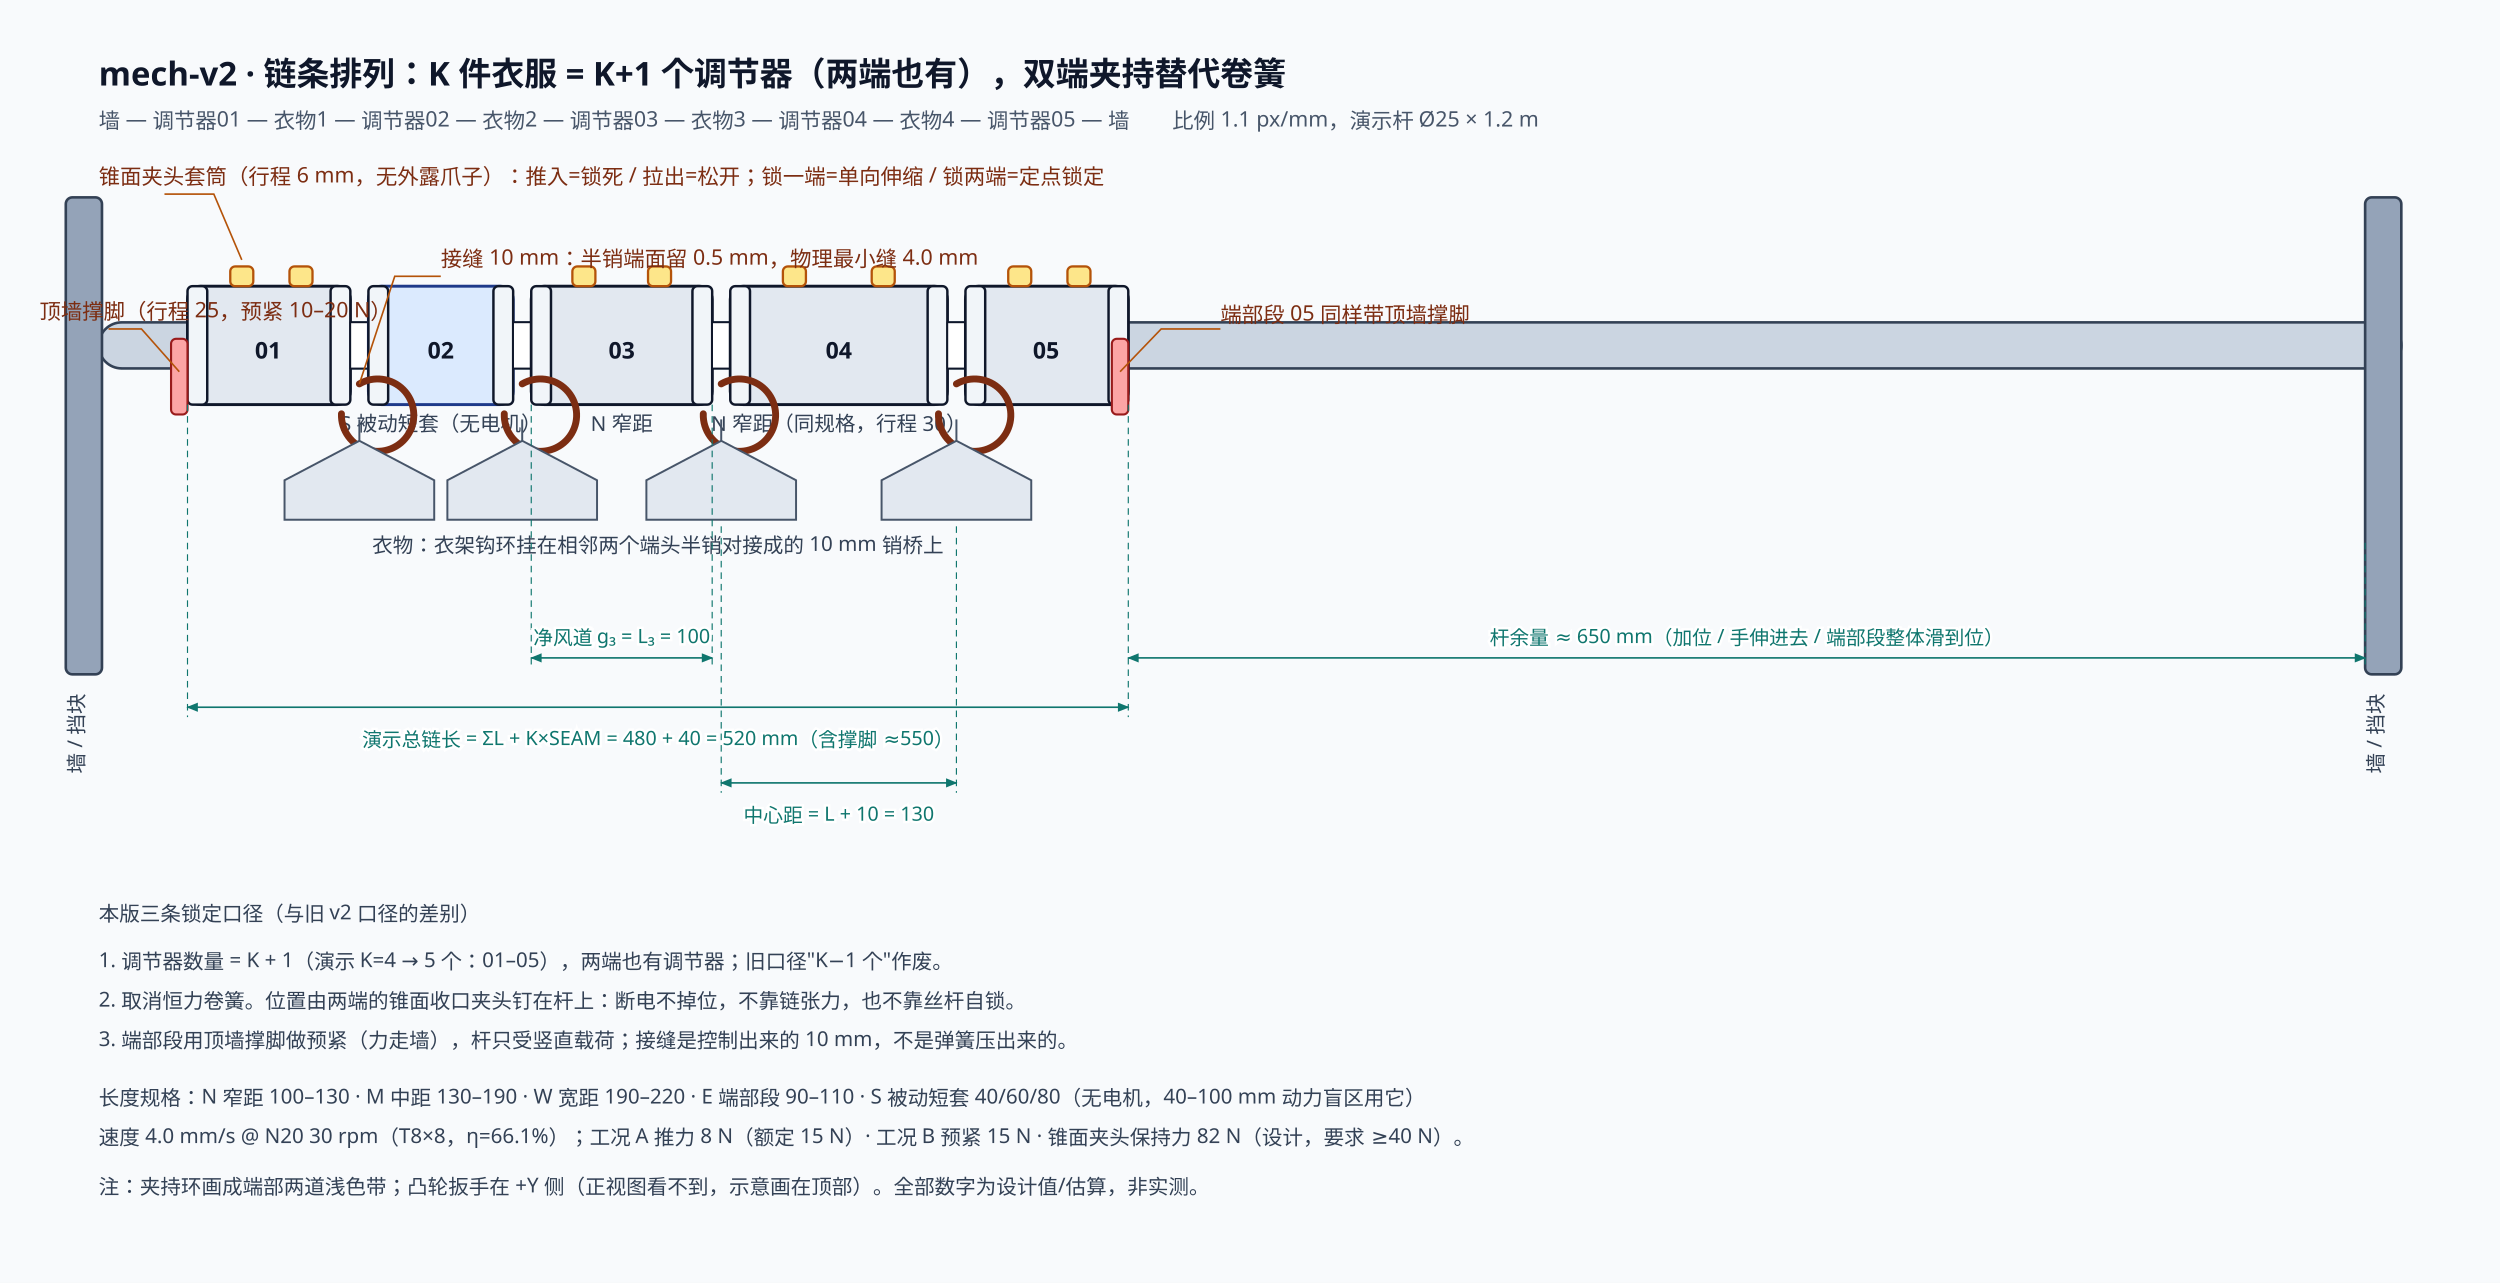
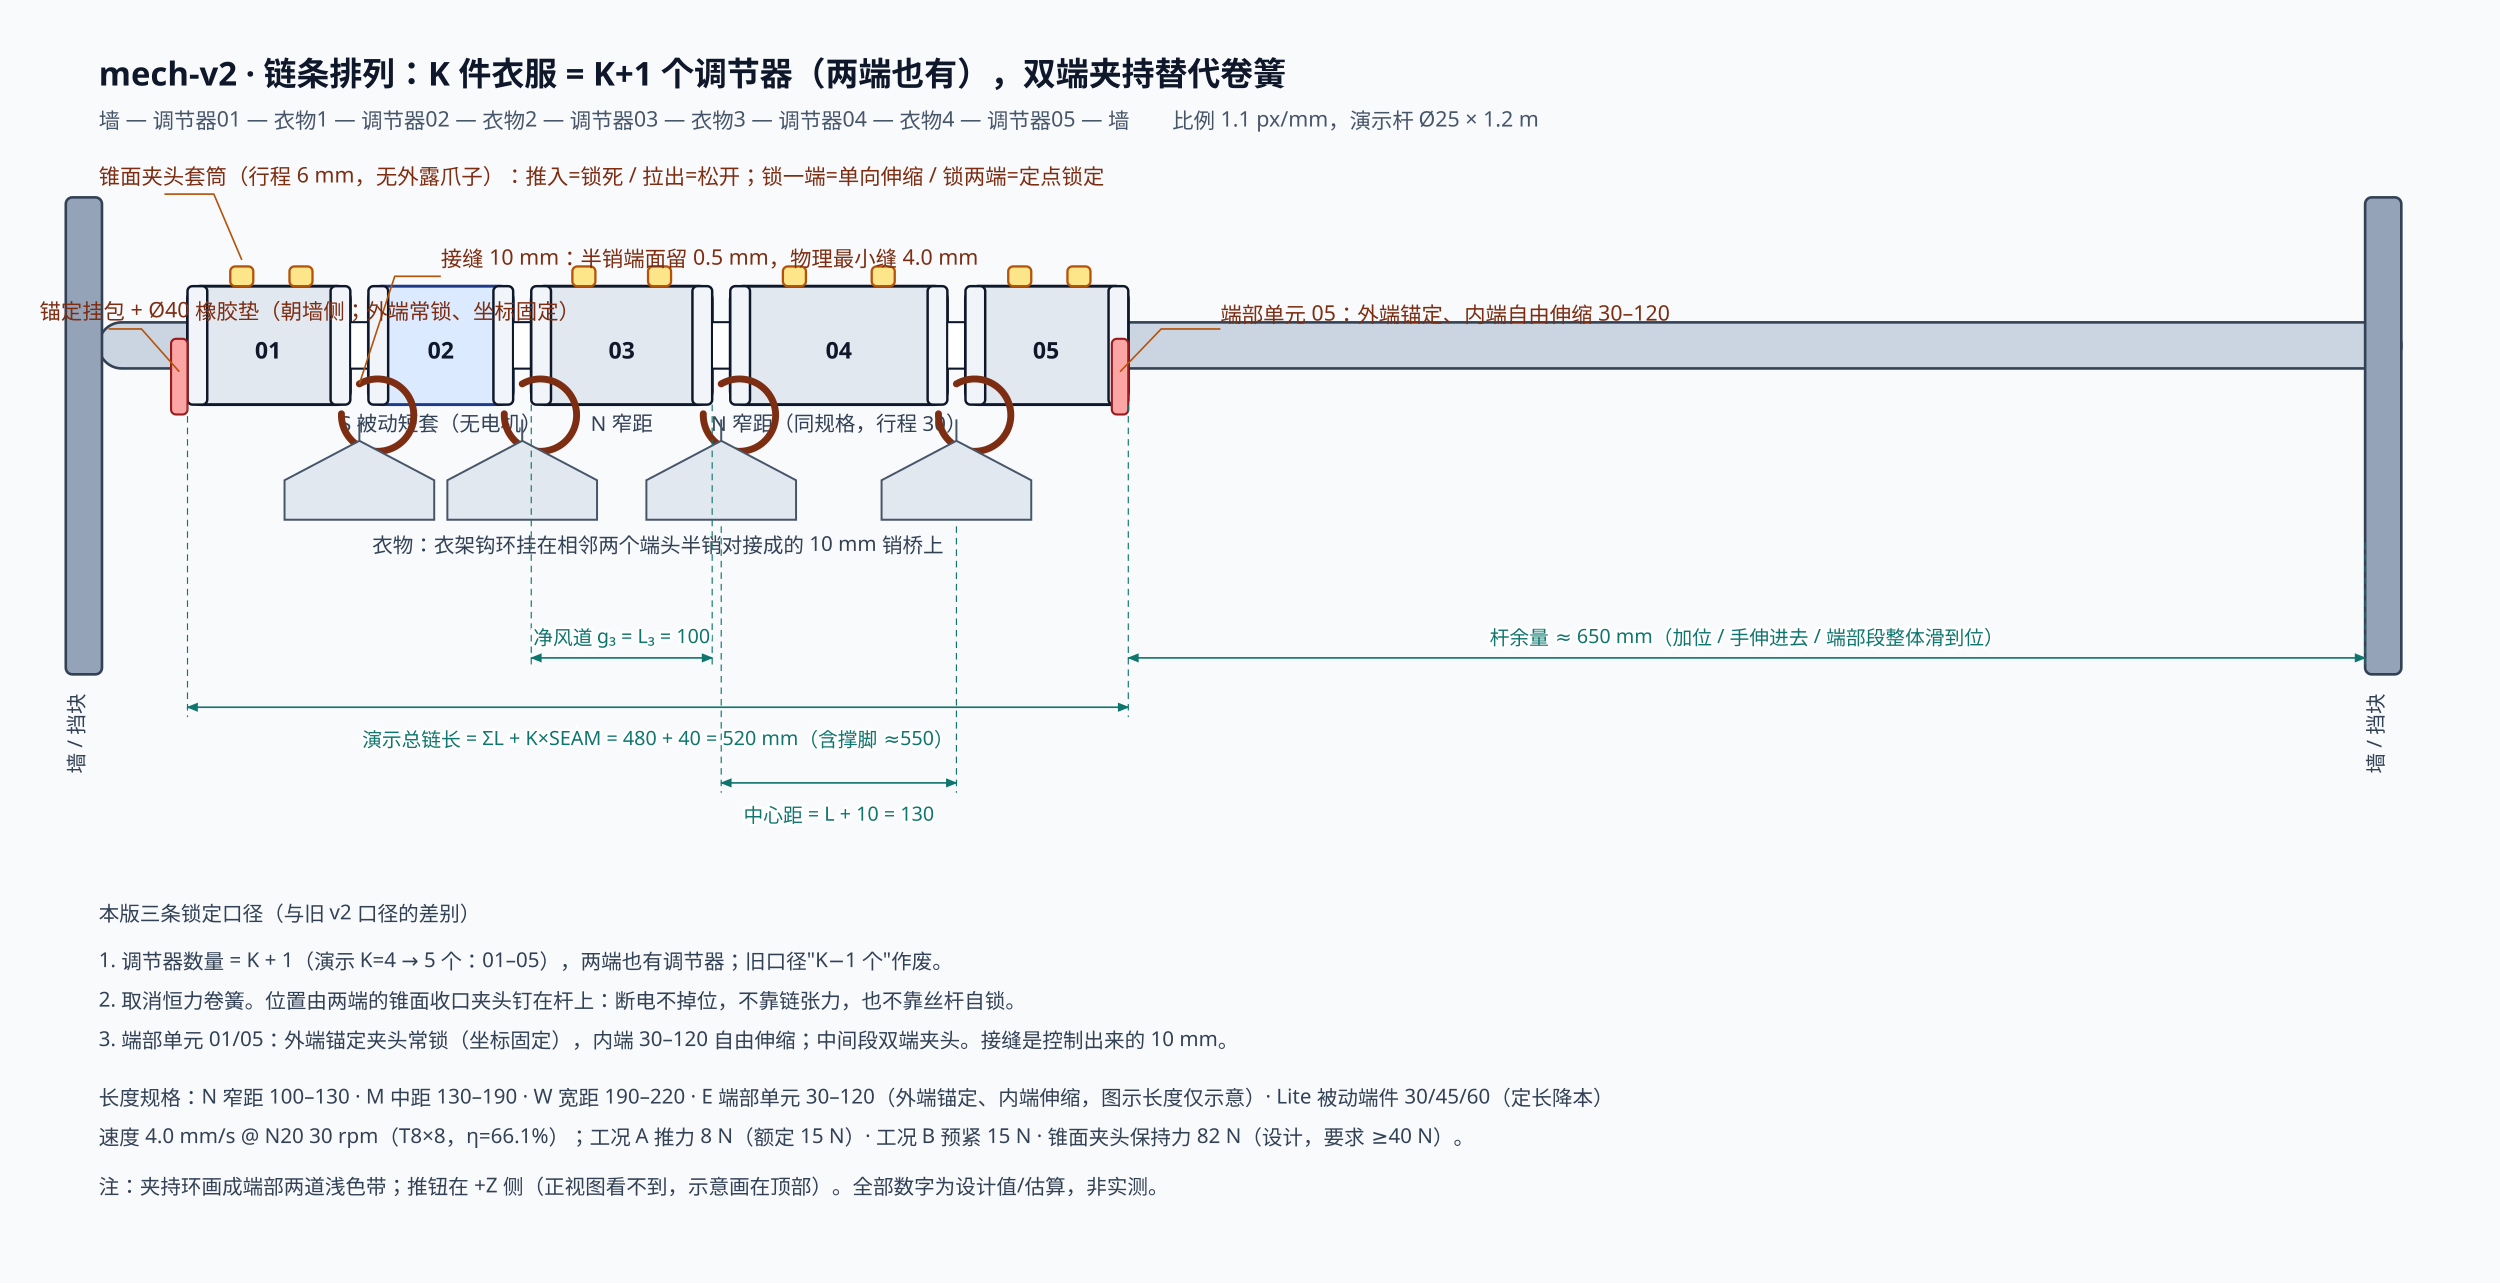
<svg xmlns="http://www.w3.org/2000/svg" width="1520" height="780" viewBox="0 0 1520 780">
  <style>
  .bg{fill:#f8fafc}
  .rod{fill:#cbd5e1;stroke:#334155;stroke-width:1.6}
  .body{fill:#e2e8f0;stroke:#0f172a;stroke-width:1.8}
  .passive{fill:#dbeafe;stroke:#1e3a8a;stroke-width:1.8}
  .ring{fill:#f1f5f9;stroke:#0f172a;stroke-width:1.5}
  .cam{fill:#fde68a;stroke:#b45309;stroke-width:1.4}
  .foot{fill:#fca5a5;stroke:#991b1b;stroke-width:1.3}
  .wall{fill:#94a3b8;stroke:#334155;stroke-width:1.6}
  .hk{fill:none;stroke:#7c2d12;stroke-width:4.2;stroke-linecap:round}
  .cloth{fill:#e2e8f0;stroke:#475569;stroke-width:1.2}
  .dim{stroke:#0f766e;stroke-width:1;fill:none;marker-start:url(#ae);marker-end:url(#ae)}
  .ext{stroke:#0f766e;stroke-width:.7;stroke-dasharray:4 3;fill:none}
  .dt{font:12px 'Microsoft YaHei','PingFang SC',sans-serif;fill:#0f766e;text-anchor:middle;paint-order:stroke;stroke:#fff;stroke-width:3}
  .lb{font:13px 'Microsoft YaHei','PingFang SC',sans-serif;fill:#7c2d12}
  .ttl{font:bold 20px 'Microsoft YaHei','PingFang SC',sans-serif;fill:#0f172a}
  .sub{font:13px 'Microsoft YaHei','PingFang SC',sans-serif;fill:#475569}
  .num{font:bold 14px 'Microsoft YaHei','PingFang SC',sans-serif;fill:#0f172a;text-anchor:middle}
  .note{font:12.5px 'Microsoft YaHei','PingFang SC',sans-serif;fill:#334155}
  .lead{stroke:#b45309;stroke-width:1;fill:none}
</style>
  <defs>
    <marker id="ae" viewBox="0 0 10 10" refX="9" refY="5" markerWidth="7" markerHeight="7" orient="auto-start-reverse">
      <path d="M0,1 L10,5 L0,9 z" fill="#0f766e" />
    </marker>
  </defs>
  <rect class="bg" width="1520" height="780" />
  <text class="ttl" x="60" y="52">mech-v2 · 链条排列：K 件衣服 = K+1 个调节器（两端也有），双端夹持替代卷簧</text>
  <text class="sub" x="60" y="78">墙 — 调节器01 — 衣物1 — 调节器02 — 衣物2 — 调节器03 — 衣物3 — 调节器04 — 衣物4 — 调节器05 — 墙　　比例 1.1 px/mm，演示杆 Ø25 × 1.2 m</text>
  <rect class="rod" x="60" y="196" width="1400" height="28" rx="14" />
  <rect class="wall" x="40" y="120" width="22" height="290" rx="4" />
  <rect class="wall" x="1438" y="120" width="22" height="290" rx="4" />
  <text class="note" x="51" y="446" text-anchor="middle" transform="rotate(-90 51 446)">墙 / 挡块</text>
  <text class="note" x="1449" y="446" text-anchor="middle" transform="rotate(-90 1449 446)">墙 / 挡块</text>
  <g>
    <rect class="body" x="114" y="174" width="99" height="72" rx="8" />
    <rect class="ring" x="114" y="174" width="12" height="72" rx="3" />
    <rect class="ring" x="201" y="174" width="12" height="72" rx="3" />
    <rect class="cam" x="140" y="162" width="14" height="12" rx="3" />
    <rect class="cam" x="176" y="162" width="14" height="12" rx="3" />
    <rect class="foot" x="104" y="206" width="10" height="46" rx="3" />
    <text class="num" x="163" y="218">01</text>
  </g>
  <rect x="213" y="196" width="11" height="28" fill="#ffffff" stroke="#0f172a" stroke-width="1" />
  <g>
    <rect class="passive" x="224" y="174" width="88" height="72" rx="8" />
    <rect class="ring" x="224" y="174" width="12" height="72" rx="3" />
    <rect class="ring" x="300" y="174" width="12" height="72" rx="3" />
    <text class="num" x="268" y="218">02</text>
    <text class="note" x="268" y="262" text-anchor="middle" font-size="11" fill="#1e3a8a">S 被动短套（无电机）</text>
  </g>
  <rect x="312" y="196" width="11" height="28" fill="#ffffff" stroke="#0f172a" stroke-width="1" />
  <g>
    <rect class="body" x="323" y="174" width="110" height="72" rx="8" />
    <rect class="ring" x="323" y="174" width="12" height="72" rx="3" />
    <rect class="ring" x="421" y="174" width="12" height="72" rx="3" />
    <rect class="cam" x="348" y="162" width="14" height="12" rx="3" />
    <rect class="cam" x="394" y="162" width="14" height="12" rx="3" />
    <text class="num" x="378" y="218">03</text>
    <text class="note" x="378" y="262" text-anchor="middle" font-size="11" fill="#475569">N 窄距</text>
  </g>
  <rect x="433" y="196" width="11" height="28" fill="#ffffff" stroke="#0f172a" stroke-width="1" />
  <g>
    <rect class="body" x="444" y="174" width="132" height="72" rx="8" />
    <rect class="ring" x="444" y="174" width="12" height="72" rx="3" />
    <rect class="ring" x="564" y="174" width="12" height="72" rx="3" />
    <rect class="cam" x="476" y="162" width="14" height="12" rx="3" />
    <rect class="cam" x="530" y="162" width="14" height="12" rx="3" />
    <text class="num" x="510" y="218">04</text>
    <text class="note" x="510" y="262" text-anchor="middle" font-size="11" fill="#475569">N 窄距（同规格，行程 30）</text>
  </g>
  <rect x="576" y="196" width="11" height="28" fill="#ffffff" stroke="#0f172a" stroke-width="1" />
  <g>
    <rect class="body" x="587" y="174" width="99" height="72" rx="8" />
    <rect class="ring" x="587" y="174" width="12" height="72" rx="3" />
    <rect class="ring" x="674" y="174" width="12" height="72" rx="3" />
    <rect class="cam" x="613" y="162" width="14" height="12" rx="3" />
    <rect class="cam" x="649" y="162" width="14" height="12" rx="3" />
    <rect class="foot" x="676" y="206" width="10" height="46" rx="3" />
    <text class="num" x="636" y="218">05</text>
  </g>
  <g>
    <path class="hk" d="M218.5 233.4 A22 22 0 1 1 207.6 251.6" />
    <path class="cloth" d="M218.5 255 L218.5 268 L173 292 L173 316 L264 316 L264 292 L218.5 268 Z" />
    <path class="hk" d="M317.5 233.4 A22 22 0 1 1 306.6 251.6" />
    <path class="cloth" d="M317.5 255 L317.5 268 L272 292 L272 316 L363 316 L363 292 L317.5 268 Z" />
    <path class="hk" d="M438.5 233.4 A22 22 0 1 1 427.6 251.6" />
    <path class="cloth" d="M438.5 255 L438.5 268 L393 292 L393 316 L484 316 L484 292 L438.5 268 Z" />
    <path class="hk" d="M581.5 233.4 A22 22 0 1 1 570.6 251.6" />
    <path class="cloth" d="M581.5 255 L581.5 268 L536 292 L536 316 L627 316 L627 292 L581.5 268 Z" />
  </g>
  <text class="note" x="400" y="336" text-anchor="middle">衣物：衣架钩环挂在相邻两个端头半销对接成的 10 mm 销桥上</text>
  <path class="dim" d="M323 400 H433" />
  <path class="ext" d="M323 246 V406 M433 246 V406" />
  <text class="dt" x="378" y="392">净风道 g₃ = L₃ = 100</text>
  <path class="dim" d="M114 430 H686" />
  <path class="ext" d="M114 246 V436 M686 246 V436" />
  <text class="dt" x="400" y="454">演示总链长 = ΣL + K×SEAM = 480 + 40 = 520 mm（含撑脚 ≈550）</text>
  <path class="dim" d="M686 400 H1438" />
  <path class="ext" d="M1438 330 V406" />
  <text class="dt" x="1062" y="392">杆余量 ≈ 650 mm（加位 / 手伸进去 / 端部段整体滑到位）</text>
  <path class="dim" d="M438.5 476 H581.5" />
  <path class="ext" d="M438.5 320 V482 M581.5 320 V482" />
  <text class="dt" x="510" y="500">中心距 = L + 10 = 130</text>
  <g class="lead">
    <path d="M147 158 L130 118 L100 118" />
    <path d="M109 226 L86 200 L66 200" />
    <path d="M681 226 L706 200 L742 200" />
    <path d="M218.5 233.4 L240 168 L268 168" />
  </g>
  <text class="lb" x="60" y="112">锥面夹头套筒（行程 6 mm，无外露爪子）：推入=锁死 / 拉出=松开；锁一端=单向伸缩 / 锁两端=定点锁定</text>
-   <text class="lb" x="24" y="194">顶墙撑脚（行程 25，预紧 10–20 N）</text>
-   <text class="lb" x="742" y="196">端部段 05 同样带顶墙撑脚</text>
+   <text class="lb" x="24" y="194">锚定挂包 + Ø40 橡胶垫（朝墙侧；外端常锁、坐标固定）</text>
+   <text class="lb" x="742" y="196">端部单元 05：外端锚定、内端自由伸缩 30–120</text>
  <text class="lb" x="268" y="162">接缝 10 mm：半销端面留 0.5 mm，物理最小缝 4.0 mm</text>
  <g>
    <text class="note" x="60" y="560" font-weight="bold" fill="#0f172a">本版三条锁定口径（与旧 v2 口径的差别）</text>
    <text class="note" x="60" y="588">1. 调节器数量 = K + 1（演示 K=4 → 5 个：01–05），两端也有调节器；旧口径"K−1 个"作废。</text>
    <text class="note" x="60" y="612">2. 取消恒力卷簧。位置由两端的锥面收口夹头钉在杆上：断电不掉位，不靠链张力，也不靠丝杆自锁。</text>
-     <text class="note" x="60" y="636">3. 端部段用顶墙撑脚做预紧（力走墙），杆只受竖直载荷；接缝是控制出来的 10 mm，不是弹簧压出来的。</text>
-     <text class="note" x="60" y="672" fill="#475569">长度规格：N 窄距 100–130 · M 中距 130–190 · W 宽距 190–220 · E 端部段 90–110 · S 被动短套 40/60/80（无电机，40–100 mm 动力盲区用它）</text>
+     <text class="note" x="60" y="636">3. 端部单元 01/05：外端锚定夹头常锁（坐标固定），内端 30–120 自由伸缩；中间段双端夹头。接缝是控制出来的 10 mm。</text>
+     <text class="note" x="60" y="672" fill="#475569">长度规格：N 窄距 100–130 · M 中距 130–190 · W 宽距 190–220 · E 端部单元 30–120（外端锚定、内端伸缩，图示长度仅示意）· Lite 被动端件 30/45/60（定长降本）</text>
    <text class="note" x="60" y="696" fill="#475569">速度 4.0 mm/s @ N20 30 rpm（T8×8，η=66.1%）；工况 A 推力 8 N（额定 15 N）· 工况 B 预紧 15 N · 锥面夹头保持力 82 N（设计，要求 ≥40 N）。</text>
-     <text class="note" x="60" y="726" fill="#94a3b8">注：夹持环画成端部两道浅色带；凸轮扳手在 +Y 侧（正视图看不到，示意画在顶部）。全部数字为设计值/估算，非实测。</text>
+     <text class="note" x="60" y="726" fill="#94a3b8">注：夹持环画成端部两道浅色带；推钮在 +Z 侧（正视图看不到，示意画在顶部）。全部数字为设计值/估算，非实测。</text>
  </g>
</svg>
